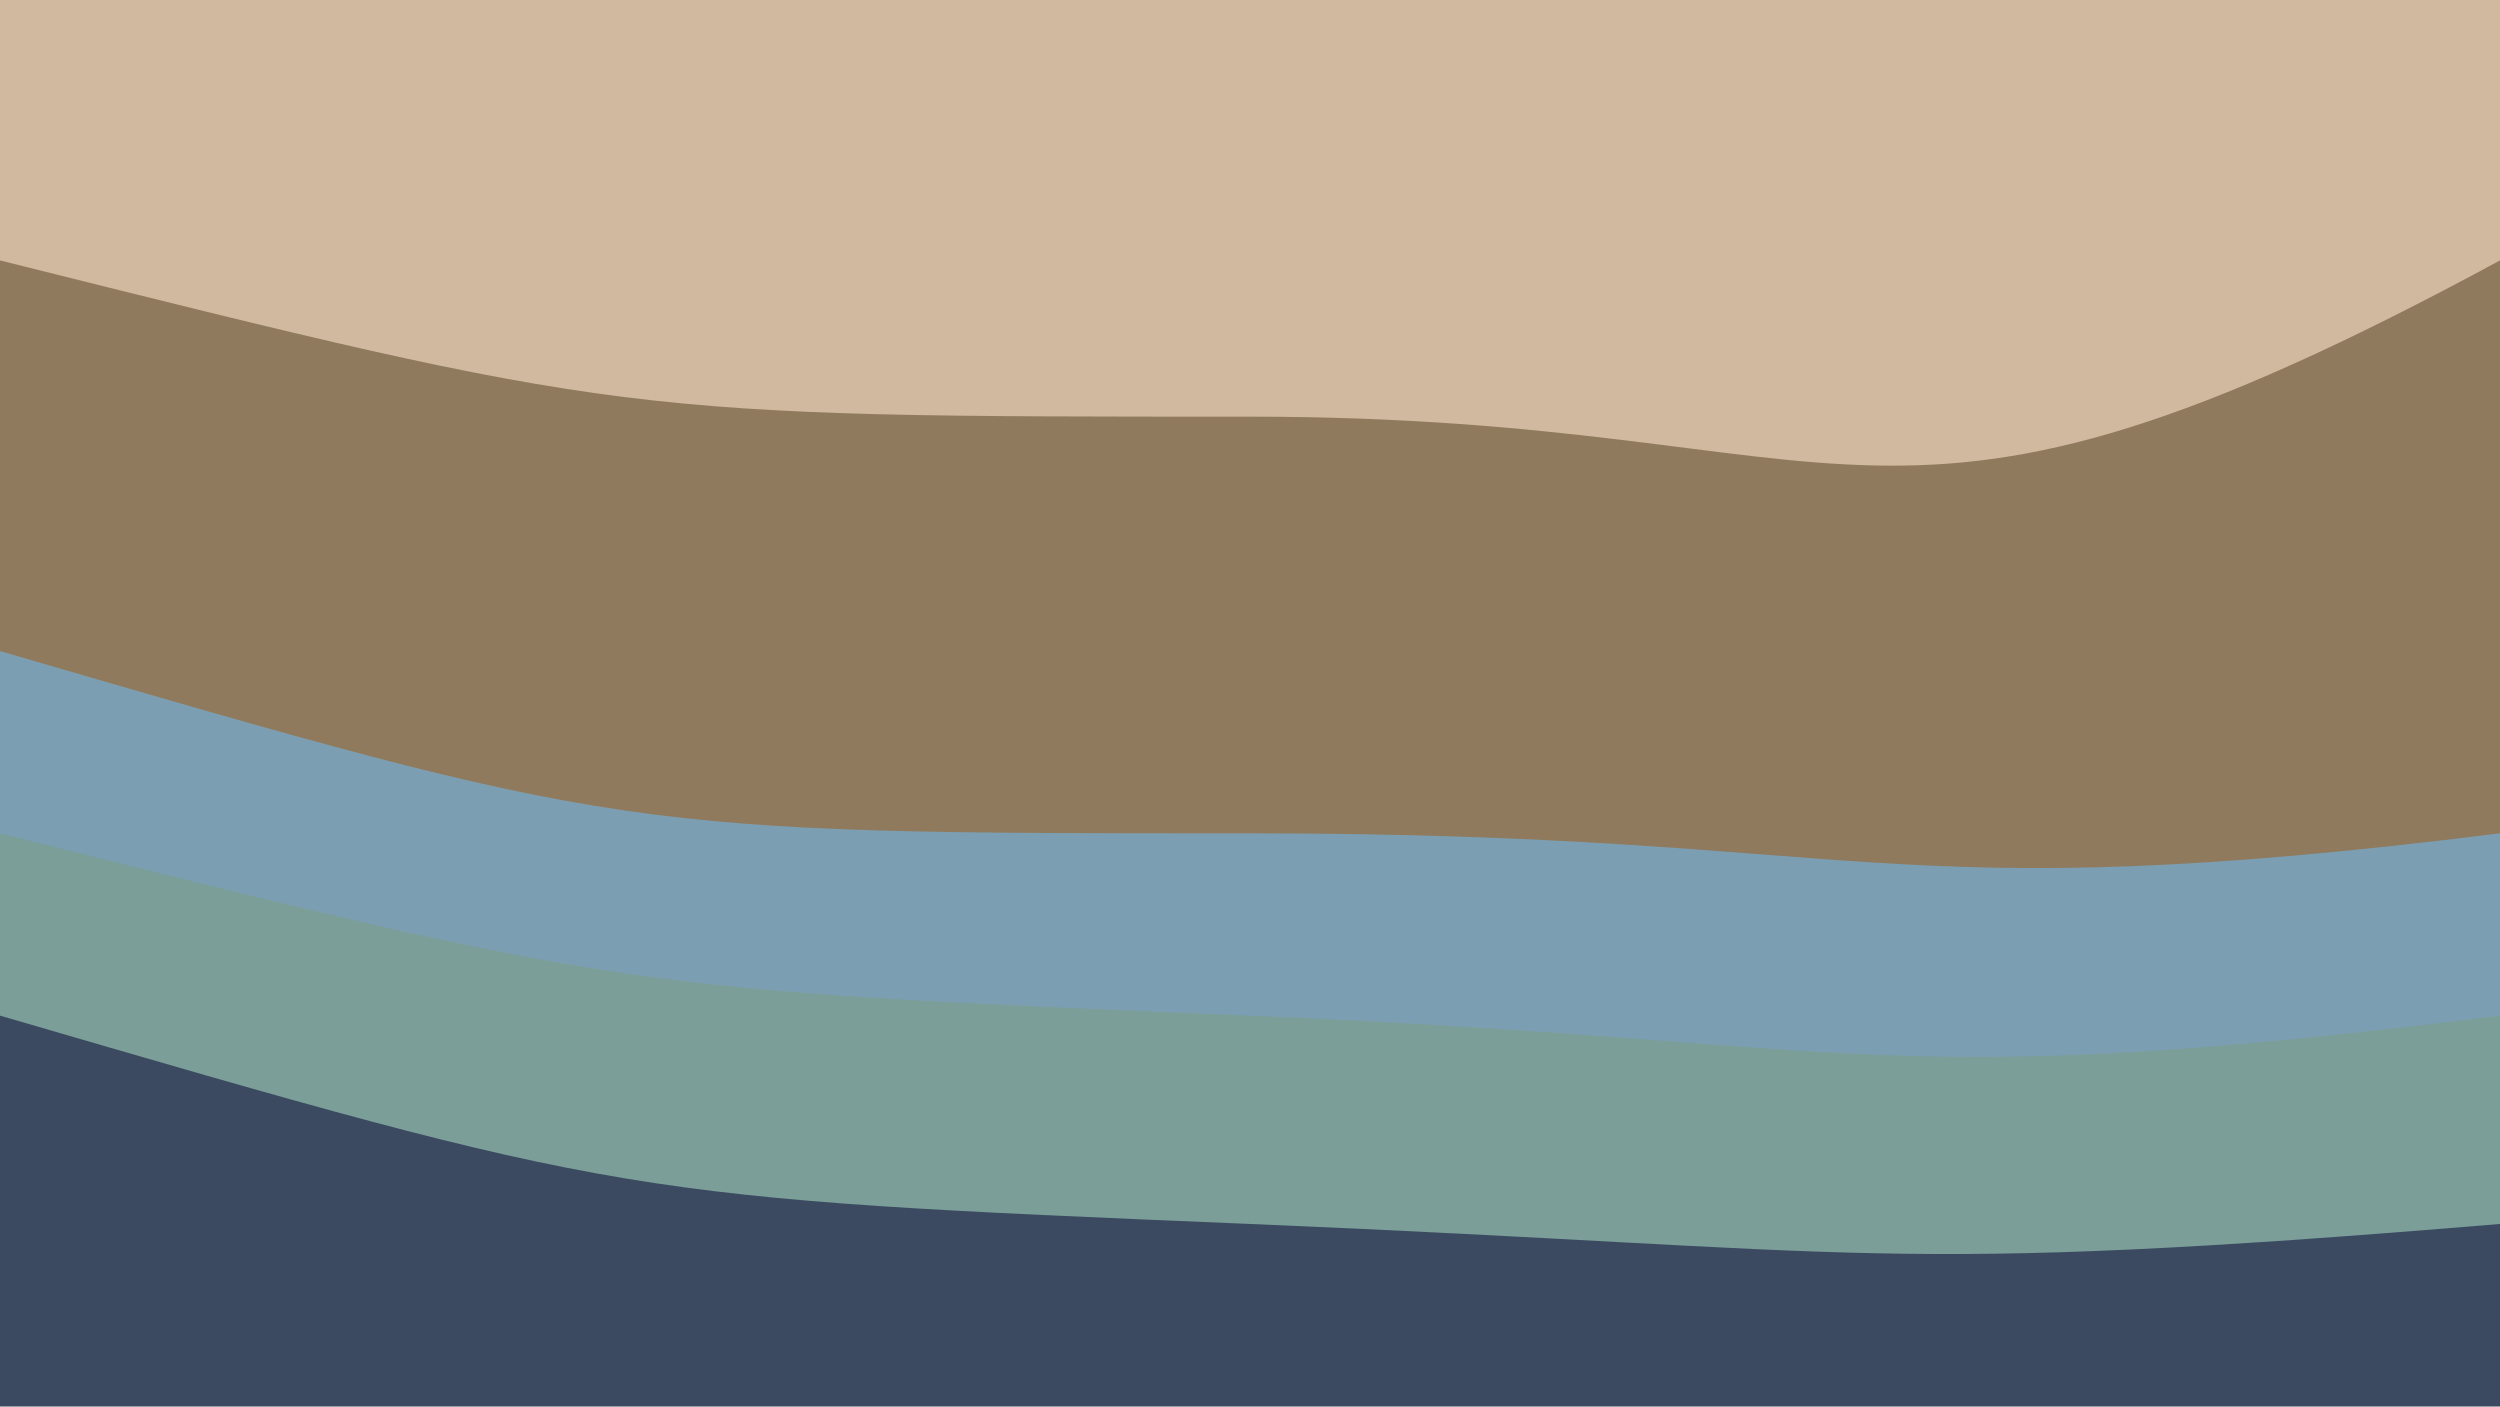
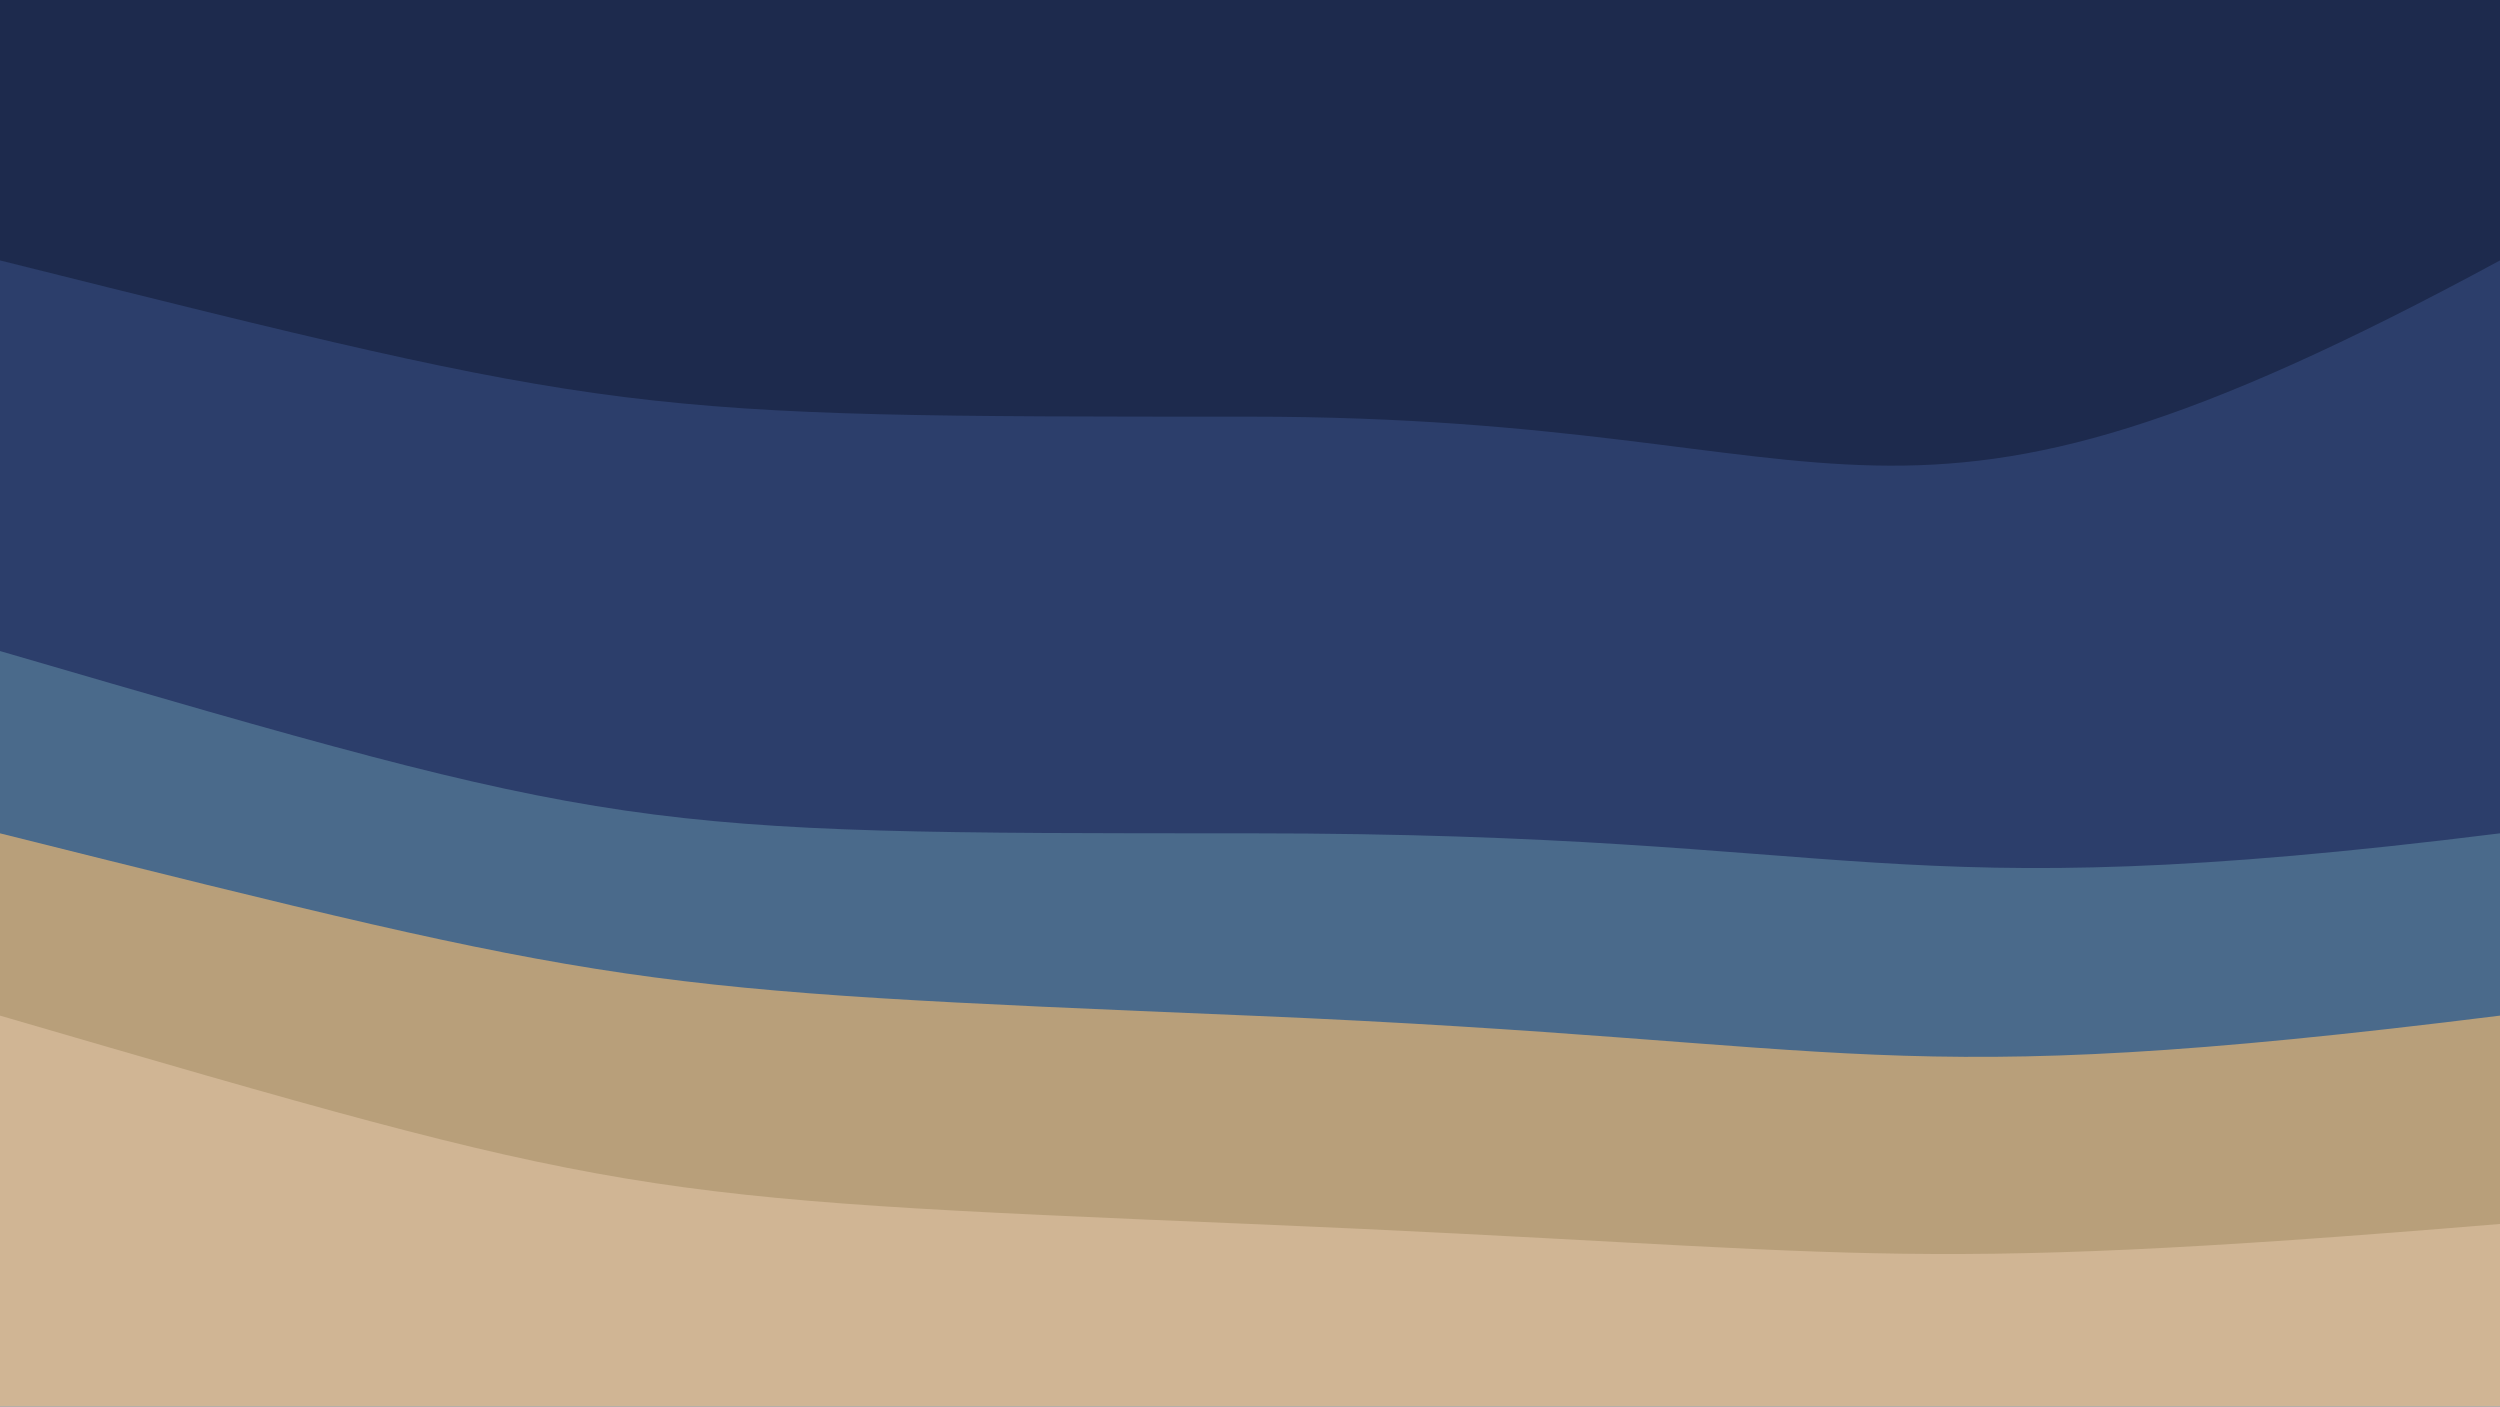
<svg xmlns="http://www.w3.org/2000/svg" id="visual" viewBox="0 0 960 540" width="960" height="540" version="1.1">
-   <rect x="0" y="0" width="960" height="180" fill="#D0B99E" />
-   <path d="M0,100 C240,160 240,160 480,160 C720,160 720,230 960,100 L960,540 L0,540 Z" fill="#8F7A5D" />
-   <path d="M0,250 C240,320 240,320 480,320 C720,320 720,350 960,320 L960,540 L0,540 Z" fill="#7C9EB2" />
-   <path d="M0,320 C240,380 240,380 480,390 C720,400 720,420 960,390 L960,540 L0,540 Z" fill="#7B9E99" />
-   <path d="M0,390 C240,460 240,460 480,470 C720,480 720,490 960,470 L960,540 L0,540 Z" fill="#3B4A61" />
+   <rect x="0" y="0" width="960" height="180" fill="#1D2A4D" />
+   <path d="M0,100 C240,160 240,160 480,160 C720,160 720,230 960,100 L960,540 L0,540 Z" fill="#2C3E6B" />
+   <path d="M0,250 C240,320 240,320 480,320 C720,320 720,350 960,320 L960,540 L0,540 Z" fill="#4A6A8B" />
+   <path d="M0,320 C240,380 240,380 480,390 C720,400 720,420 960,390 L960,540 L0,540 Z" fill="#B89F7A" />
+   <path d="M0,390 C240,460 240,460 480,470 C720,480 720,490 960,470 L960,540 L0,540 Z" fill="#D0B594" />
</svg>
